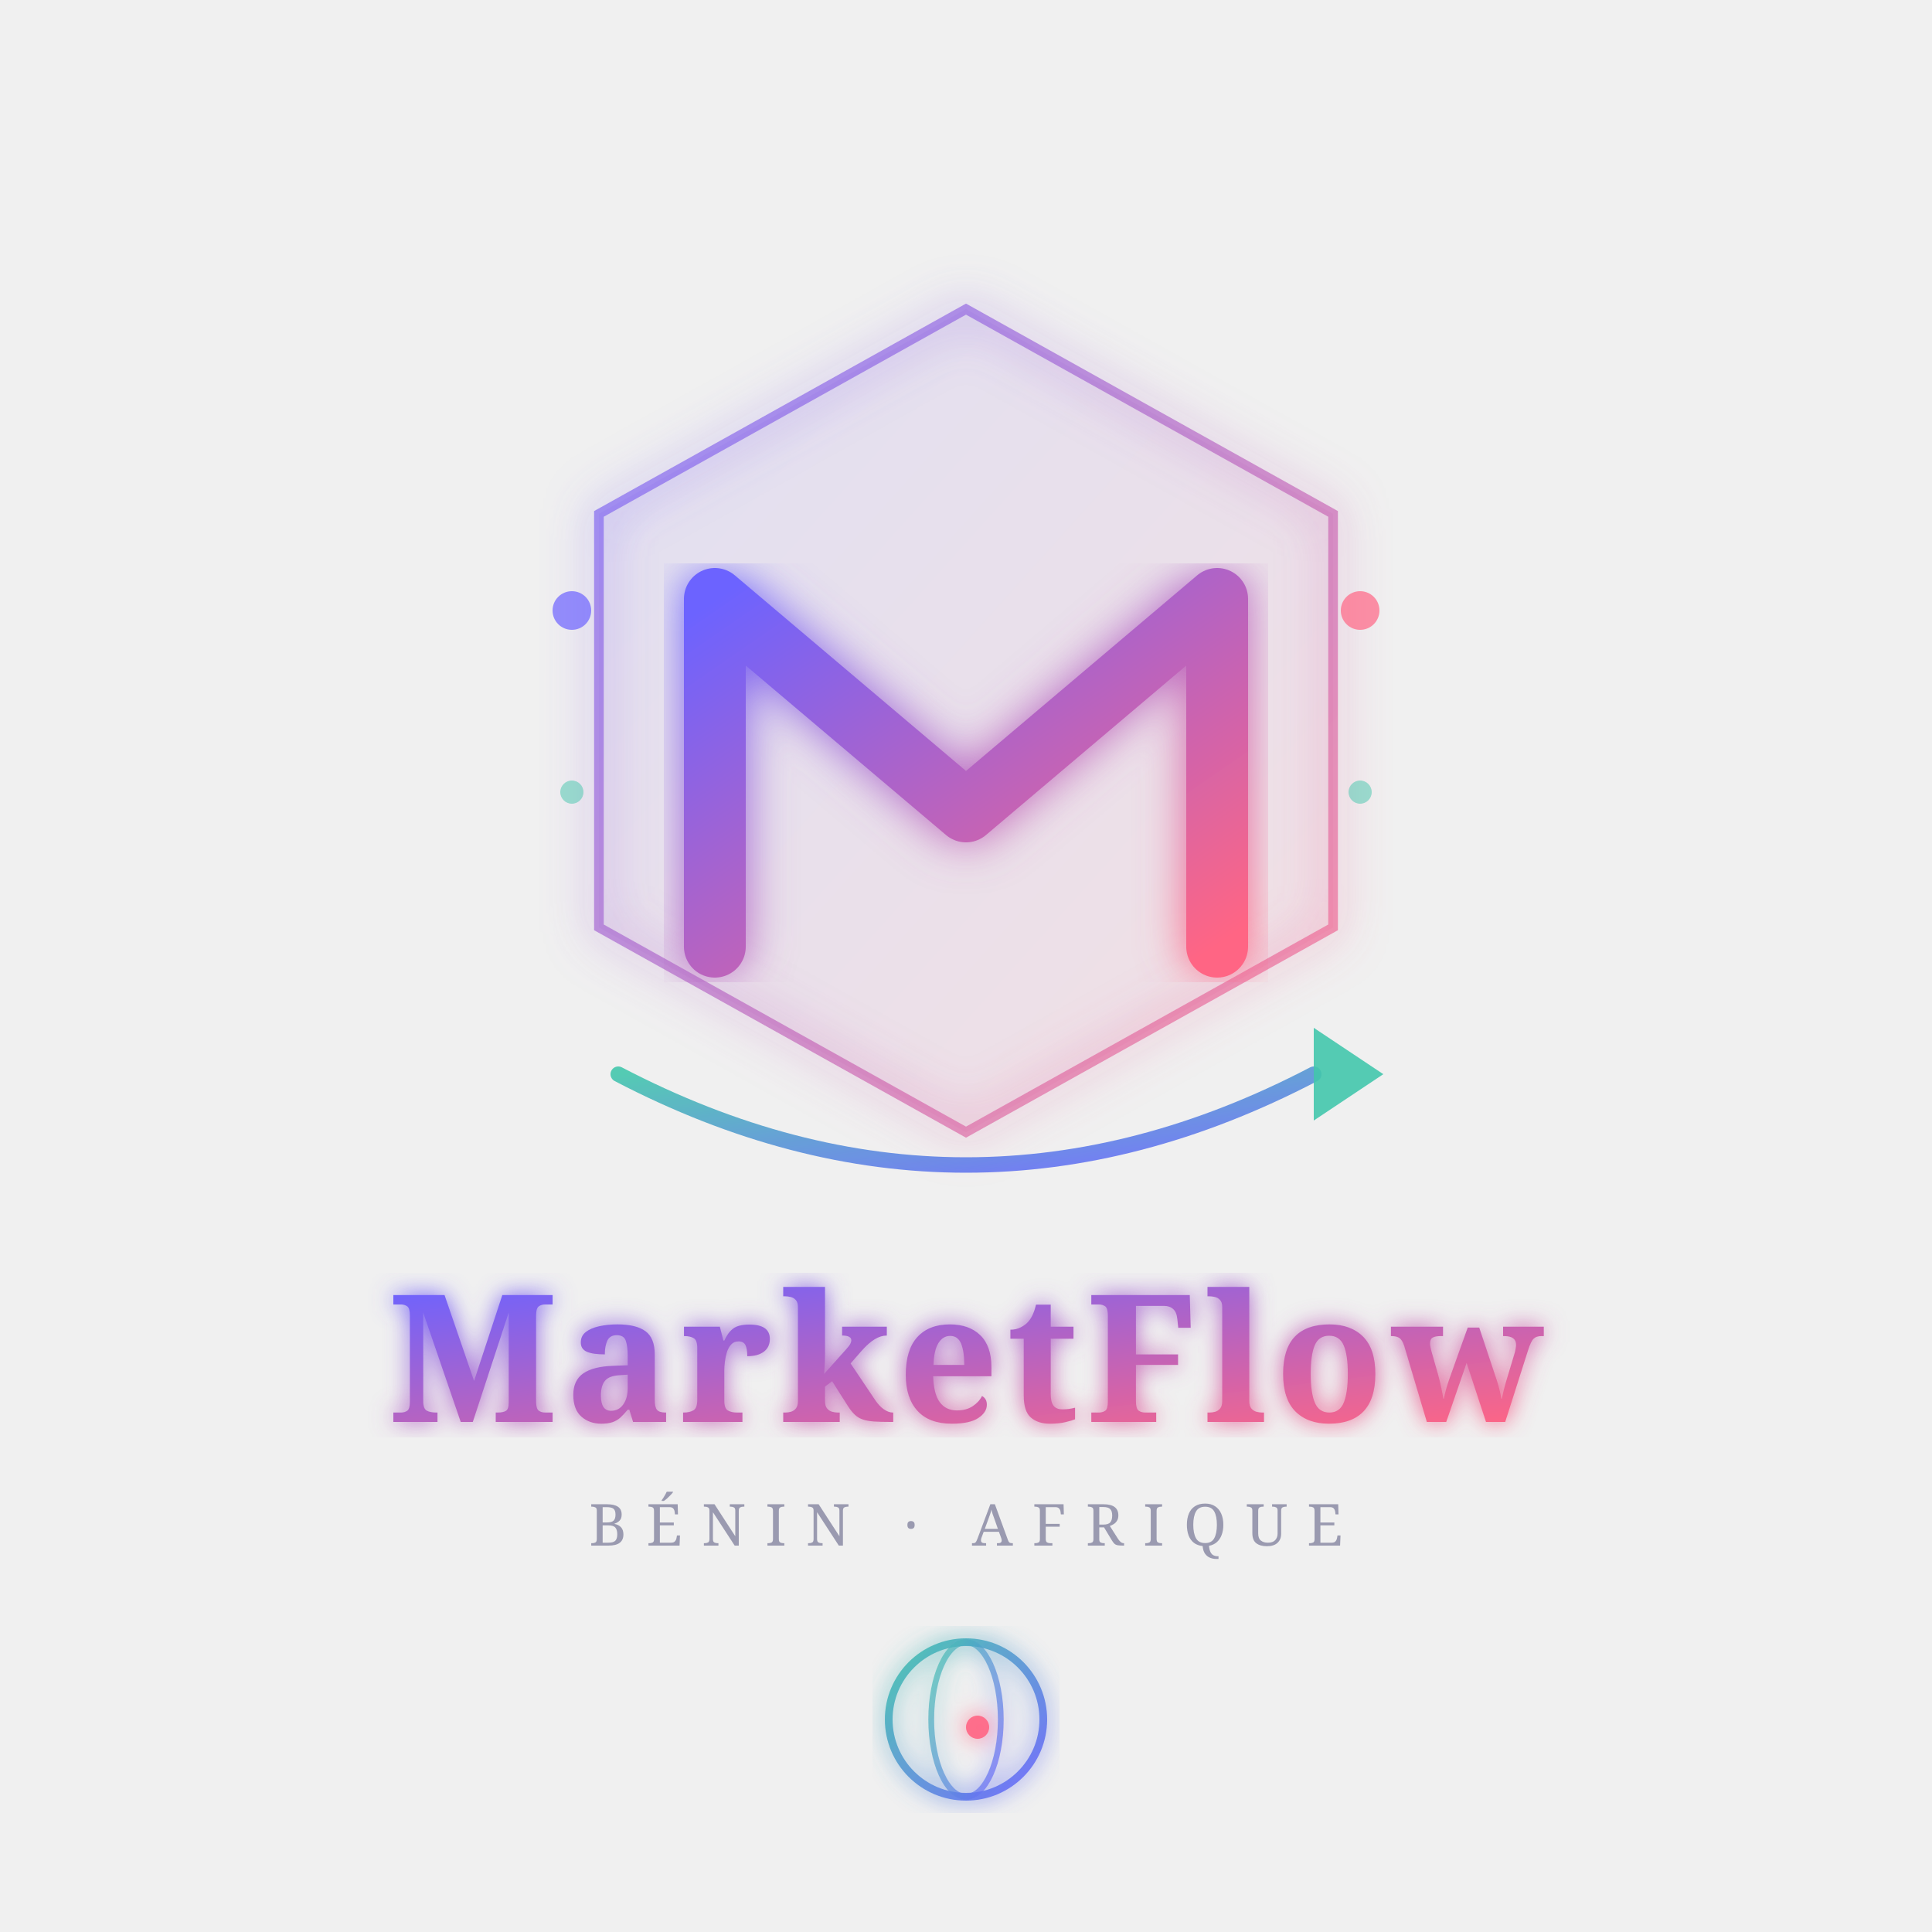
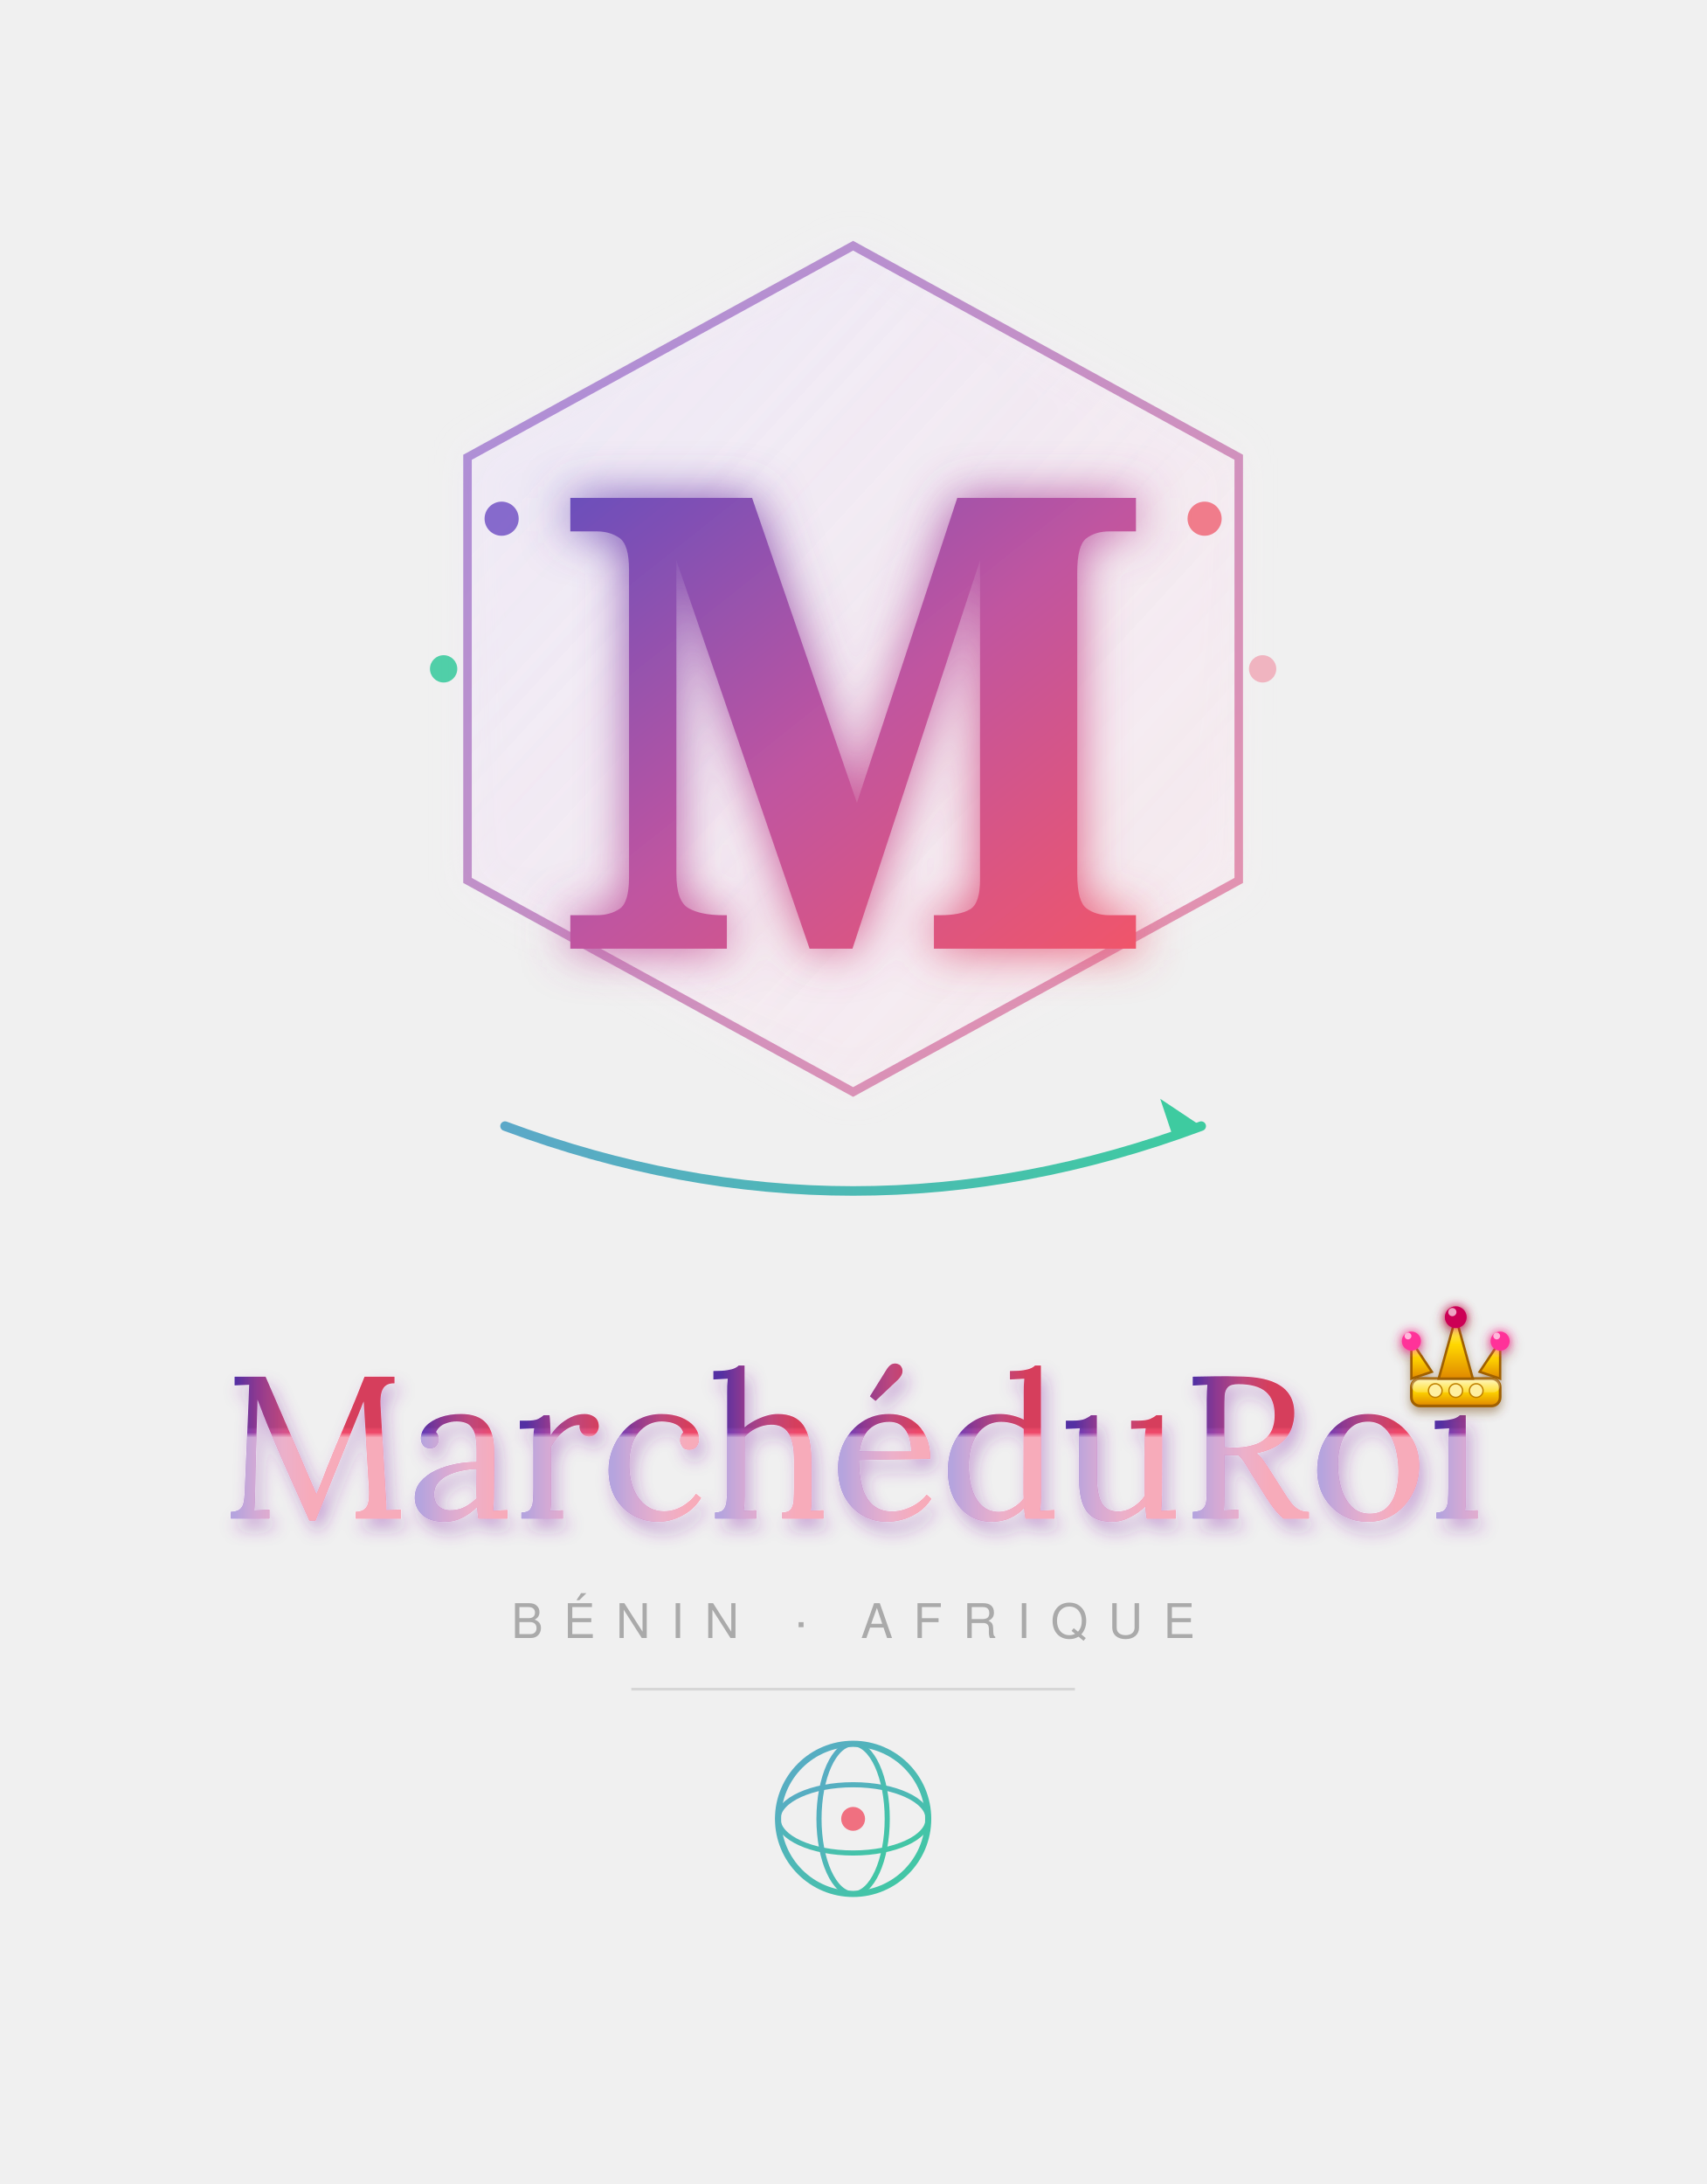
- <svg xmlns="http://www.w3.org/2000/svg" viewBox="0 0 500 500" width="500" height="500">
+ <svg xmlns="http://www.w3.org/2000/svg" viewBox="0 0 500 640" width="500" height="640">
  <defs>
-     <linearGradient id="mainGrad" x1="0%" y1="0%" x2="100%" y2="100%">
-       <stop offset="0%" style="stop-color:#6C63FF" />
-       <stop offset="100%" style="stop-color:#FF6584" />
+     <linearGradient id="gradM" x1="0%" y1="0%" x2="100%" y2="100%">
+       <stop offset="0%" stop-color="#6B4FBB" />
+       <stop offset="50%" stop-color="#C054A0" />
+       <stop offset="100%" stop-color="#F0546A" />
    </linearGradient>
-     <linearGradient id="accentGrad" x1="0%" y1="0%" x2="100%" y2="100%">
-       <stop offset="0%" style="stop-color:#43C6AC" />
-       <stop offset="100%" style="stop-color:#6C63FF" />
+     <linearGradient id="gradHexFill" x1="0%" y1="0%" x2="100%" y2="100%">
+       <stop offset="0%" stop-color="#EDE8F8" stop-opacity="0.6" />
+       <stop offset="100%" stop-color="#FAE8EE" stop-opacity="0.4" />
    </linearGradient>
-     <filter id="glow">
-       <feGaussianBlur stdDeviation="6" result="coloredBlur" />
+     <linearGradient id="gradHexStroke" x1="0%" y1="0%" x2="100%" y2="100%">
+       <stop offset="0%" stop-color="#8B6CD4" stop-opacity="0.85" />
+       <stop offset="100%" stop-color="#E87090" stop-opacity="0.85" />
+     </linearGradient>
+     <linearGradient id="gradArrow" x1="0%" y1="0%" x2="100%" y2="0%">
+       <stop offset="0%" stop-color="#5BA8C8" />
+       <stop offset="100%" stop-color="#3ECBA0" />
+     </linearGradient>
+     <linearGradient id="gradWordArt" x1="65" y1="0" x2="435" y2="0" gradientUnits="userSpaceOnUse">
+       <stop offset="0%" stop-color="#5C35B5" />
+       <stop offset="30%" stop-color="#A040A0" />
+       <stop offset="65%" stop-color="#D4508A" />
+       <stop offset="100%" stop-color="#EE4466" />
+     </linearGradient>
+     <linearGradient id="gradSheen" x1="0" y1="400" x2="0" y2="450" gradientUnits="userSpaceOnUse">
+       <stop offset="0%" stop-color="#FFFFFF" stop-opacity="0.55" />
+       <stop offset="50%" stop-color="#FFFFFF" stop-opacity="0.0" />
+       <stop offset="100%" stop-color="#000000" stop-opacity="0.1" />
+     </linearGradient>
+     <linearGradient id="gradCrown" x1="0%" y1="0%" x2="0%" y2="100%">
+       <stop offset="0%" stop-color="#FFF5B0" />
+       <stop offset="45%" stop-color="#FFD700" />
+       <stop offset="100%" stop-color="#E08800" />
+     </linearGradient>
+     <linearGradient id="gradGlobe" x1="0%" y1="0%" x2="100%" y2="100%">
+       <stop offset="0%" stop-color="#5BA8C8" />
+       <stop offset="100%" stop-color="#3ECBA0" />
+     </linearGradient>
+     <filter id="glowM" x="-30%" y="-30%" width="160%" height="160%">
+       <feGaussianBlur stdDeviation="7" result="b" />
      <feMerge>
-         <feMergeNode in="coloredBlur" />
+         <feMergeNode in="b" />
        <feMergeNode in="SourceGraphic" />
      </feMerge>
    </filter>
-     <filter id="softglow">
-       <feGaussianBlur stdDeviation="3" result="coloredBlur" />
+     <filter id="glowHex" x="-20%" y="-20%" width="140%" height="140%">
+       <feGaussianBlur stdDeviation="5" result="b" />
      <feMerge>
-         <feMergeNode in="coloredBlur" />
+         <feMergeNode in="b" />
        <feMergeNode in="SourceGraphic" />
      </feMerge>
    </filter>
+     <filter id="glowM2" x="-30%" y="-30%" width="160%" height="160%">
+       <feGaussianBlur stdDeviation="7" result="b" />
+       <feMerge>
+         <feMergeNode in="b" />
+         <feMergeNode in="SourceGraphic" />
+       </feMerge>
+     </filter>
+     <filter id="waShadow" x="-10%" y="-30%" width="130%" height="170%">
+       <feDropShadow dx="1.5" dy="3" stdDeviation="2.5" flood-color="#8820AA" flood-opacity="0.38" />
+     </filter>
+     <filter id="crownGlow" x="-80%" y="-80%" width="260%" height="260%">
+       <feGaussianBlur stdDeviation="1.5" result="b" />
+       <feMerge>
+         <feMergeNode in="b" />
+         <feMergeNode in="SourceGraphic" />
+       </feMerge>
+     </filter>
+     <filter id="crownShadow" x="-60%" y="-60%" width="220%" height="220%">
+       <feDropShadow dx="0" dy="1.5" stdDeviation="1.5" flood-color="#6B3A00" flood-opacity="0.45" />
+     </filter>
  </defs>
-   <polygon points="250,80 345,133 345,240 250,293 155,240 155,133" fill="url(#mainGrad)" opacity="0.12" />
-   <polygon points="250,80 345,133 345,240 250,293 155,240 155,133" fill="none" stroke="url(#mainGrad)" stroke-width="2.5" opacity="0.7" filter="url(#glow)" />
-   <path d="M185 245 L185 155 L250 210 L315 155 L315 245" fill="none" stroke="url(#mainGrad)" stroke-width="16" stroke-linecap="round" stroke-linejoin="round" filter="url(#glow)" />
-   <path d="M160 278 Q250 325 340 278" fill="none" stroke="url(#accentGrad)" stroke-width="4" stroke-linecap="round" opacity="0.9" />
-   <polygon points="340,266 358,278 340,290" fill="#43C6AC" opacity="0.9" />
-   <circle cx="148" cy="158" r="5" fill="#6C63FF" opacity="0.7" />
-   <circle cx="352" cy="158" r="5" fill="#FF6584" opacity="0.7" />
-   <circle cx="148" cy="205" r="3" fill="#43C6AC" opacity="0.5" />
-   <circle cx="352" cy="205" r="3" fill="#43C6AC" opacity="0.5" />
-   <text x="250" y="368" font-family="Georgia, serif" font-size="46" font-weight="700" text-anchor="middle" fill="url(#mainGrad)" letter-spacing="2" filter="url(#softglow)">MarketFlow</text>
-   <text x="250" y="400" font-family="Georgia, serif" font-size="15" font-weight="400" text-anchor="middle" fill="#9A9AB0" letter-spacing="5">BÉNIN · AFRIQUE</text>
-   <line x1="185" y1="415" x2="315" y2="415" stroke="url(#accentGrad)" stroke-width="1.5" opacity="0.6" />
-   <g transform="translate(250, 445)" filter="url(#softglow)">
-     <circle cx="0" cy="0" r="20" fill="none" stroke="url(#accentGrad)" stroke-width="2" opacity="0.9" />
-     <ellipse cx="0" cy="0" rx="9" ry="20" fill="none" stroke="url(#accentGrad)" stroke-width="1.5" opacity="0.7" />
-     <line x1="-20" y1="0" x2="20" y2="0" stroke="url(#accentGrad)" stroke-width="1.5" opacity="0.7" />
-     <line x1="-17" y1="-10" x2="17" y2="-10" stroke="url(#accentGrad)" stroke-width="1" opacity="0.5" />
-     <line x1="-17" y1="10" x2="17" y2="10" stroke="url(#accentGrad)" stroke-width="1" opacity="0.5" />
-     <circle cx="3" cy="2" r="3" fill="#FF6584" opacity="0.9" />
+   <polygon points="250,72 363,134 363,258 250,320 137,258 137,134" fill="url(#gradHexFill)" filter="url(#glowHex)" />
+   <polygon points="250,72 363,134 363,258 250,320 137,258 137,134" fill="none" stroke="url(#gradHexStroke)" stroke-width="2.5" opacity="0.85" />
+   <circle cx="147" cy="152" r="5" fill="#7B5CC8" opacity="0.9" />
+   <circle cx="353" cy="152" r="5" fill="#F07080" opacity="0.9" />
+   <circle cx="130" cy="196" r="4" fill="#3ECBA0" opacity="0.9" />
+   <circle cx="370" cy="196" r="4" fill="#F0A0B0" opacity="0.75" />
+   <text x="250" y="278" text-anchor="middle" font-family="Georgia, serif" font-weight="700" font-size="185" fill="url(#gradM)" filter="url(#glowM)" letter-spacing="-4">M</text>
+   <path d="M 148 330 Q 250 368 352 330" fill="none" stroke="url(#gradArrow)" stroke-width="2.8" stroke-linecap="round" />
+   <polygon points="352,330 340,322 344,334" fill="#3ECBA0" />
+   <g fill="none" stroke="white" stroke-width="5" stroke-linejoin="round" opacity="0.85">
+     <path transform="translate(65.000,445) scale(0.0594,-0.0594)" d="M432 -10Q388 90 343.0 189.5Q298 289 255 391Q241 423 227.5 455.5Q214 488 201.5 521.0Q189 554 176 587Q176 576 175.5 565.0Q175 554 175 543Q174 507 172.5 456.5Q171 406 169.0 348.5Q167 291 166.0 233.5Q165 176 164 125Q163 103 162.5 81.0Q162 59 160 40Q179 41 197.5 42.0Q216 43 235 44V0H44V33Q75 34 89.5 46.5Q104 59 108.0 80.0Q112 101 113 125L132 581Q133 601 133.5 621.0Q134 641 135 660Q117 659 99.0 658.5Q81 658 63 657V700H216L388 303Q401 273 413.5 243.0Q426 213 439.5 183.0Q453 153 466 122H468Q479 149 494.0 186.5Q509 224 519 251Q563 361 610.5 471.5Q658 582 704 700H852V667Q827 668 811.0 657.5Q795 647 788.0 623.0Q781 599 783 558L809 103Q811 86 811.0 70.0Q811 54 811 41Q829 42 847.5 42.5Q866 43 884 44V0H660V33Q691 34 706.0 48.0Q721 62 724.5 88.0Q728 114 726 152L706 482Q705 498 704.0 514.0Q703 530 702.0 546.0Q701 562 700 578Q697 571 693.5 563.0Q690 555 687 546L462 -10Z" />
+     <path transform="translate(119.529,445) scale(0.0594,-0.0594)" d="M348 0Q345 17 344.0 30.0Q343 43 341 57Q307 23 267.5 3.5Q228 -16 184 -16Q108 -16 71.0 18.5Q34 53 34 103Q34 149 62.5 182.5Q91 216 136.5 237.5Q182 259 235.5 269.5Q289 280 339 279V341Q339 376 333.0 407.0Q327 438 307.0 458.0Q287 478 243 479Q214 480 183.5 468.0Q153 456 139 427Q147 419 149.5 408.5Q152 398 152 389Q152 377 142.0 361.5Q132 346 107 347Q86 347 75.0 361.5Q64 376 64 396Q64 430 89.5 457.0Q115 484 160.0 500.0Q205 516 262 516Q346 516 386.0 471.5Q426 427 425 331Q425 294 425.0 256.5Q425 219 424.5 181.5Q424 144 424 106Q424 90 423.0 74.0Q422 58 420 38Q438 39 455.5 40.0Q473 41 491 42V0ZM339 245Q305 244 267.5 236.5Q230 229 198.5 214.0Q167 199 147.5 174.5Q128 150 129 115Q131 78 153.5 59.5Q176 41 207 41Q248 41 278.5 56.5Q309 72 339 100Q338 111 338.0 124.0Q338 137 338 151Q338 156 338.5 183.0Q339 210 339 245Z" />
+     <path transform="translate(150.179,445) scale(0.0594,-0.0594)" d="M44 30Q75 30 87.0 45.5Q99 61 101.0 88.5Q103 116 103 152V380Q103 396 103.5 412.0Q104 428 107 445Q89 444 71.5 443.5Q54 443 36 442V483H67Q110 483 126.5 491.5Q143 500 154 510H183Q185 494 186.0 470.5Q187 447 188 411Q203 436 229.0 460.0Q255 484 287.5 500.0Q320 516 356 516Q384 516 405.0 501.0Q426 486 426 453Q426 445 421.0 433.5Q416 422 405.0 413.5Q394 405 376 405Q354 406 341.0 422.5Q328 439 331 461Q306 462 279.5 448.0Q253 434 230.0 409.5Q207 385 189 352L190 106Q190 86 189.5 70.5Q189 55 186 38Q202 39 217.5 39.5Q233 40 249 41V0H44Z" />
+     <path transform="translate(175.899,445) scale(0.0594,-0.0594)" d="M288 -16Q221 -16 164.5 14.5Q108 45 74.5 102.5Q41 160 41 241Q41 293 60.0 342.0Q79 391 113.5 430.5Q148 470 196.0 493.0Q244 516 302 516Q358 516 399.5 499.0Q441 482 464.0 454.0Q487 426 487 393Q487 371 475.0 355.5Q463 340 440 340Q415 339 404.5 355.5Q394 372 394 385Q394 395 397.0 405.5Q400 416 409 425Q401 449 381.0 460.5Q361 472 339.5 475.5Q318 479 304 479Q236 479 189.5 424.5Q143 370 143 266Q143 199 164.5 147.0Q186 95 225.0 65.5Q264 36 315 36Q362 36 405.0 61.0Q448 86 472 122L498 102Q472 60 435.5 34.0Q399 8 360.5 -4.0Q322 -16 288 -16Z" />
+     <path transform="translate(207.500,445) scale(0.0594,-0.0594)" d="M365 30Q396 30 408.0 45.5Q420 61 422.0 88.5Q424 116 424 152V292Q424 378 396.5 421.0Q369 464 310 463Q273 462 237.5 445.0Q202 428 180 401V106Q180 86 179.0 70.5Q178 55 175 38Q191 39 206.5 39.5Q222 40 238 41V0H34V30Q65 30 77.0 45.5Q89 61 91.5 88.5Q94 116 94 152V625Q94 641 94.5 655.5Q95 670 97 690Q79 689 61.5 688.0Q44 687 26 686V728Q70 728 94.5 732.0Q119 736 131.5 742.0Q144 748 151 755H180V450Q202 469 229.5 483.5Q257 498 286.5 507.0Q316 516 344 516Q431 516 469.5 461.5Q508 407 509 292L510 106Q510 86 509.5 70.5Q509 55 506 38Q522 39 537.5 39.5Q553 40 569 41V0H365Z" />
+     <path transform="translate(243.080,445) scale(0.0594,-0.0594)" d="M286 -16Q217 -16 161.5 16.5Q106 49 74.0 108.5Q42 168 42 249Q42 319 73.5 380.0Q105 441 162.0 478.5Q219 516 294 516Q336 516 372.5 502.5Q409 489 437.0 461.5Q465 434 481.0 392.5Q497 351 497 295L145 289Q145 213 161.5 155.5Q178 98 215.0 66.5Q252 35 310 35Q341 35 373.5 46.0Q406 57 434.0 76.0Q462 95 479 118L503 98Q476 56 438.0 31.0Q400 6 360.0 -5.0Q320 -16 286 -16ZM148 331H403Q403 367 392.5 400.5Q382 434 358.0 455.5Q334 477 295 477Q237 477 198.5 442.5Q160 408 148 331ZM227 580 199 603 283 738Q298 760 312.0 763.5Q326 767 336.0 763.0Q346 759 348 757Q352 754 357.0 744.0Q362 734 359.5 719.5Q357 705 339 686Z" />
+     <path transform="translate(275.275,445) scale(0.0594,-0.0594)" d="M258 -16Q197 -16 148.0 14.5Q99 45 70.5 102.0Q42 159 42 236Q42 318 75.0 381.0Q108 444 166.5 480.0Q225 516 299 516Q332 516 364.5 507.5Q397 499 416 488V625Q416 641 416.5 655.5Q417 670 419 690Q401 689 383.5 688.0Q366 687 348 686V728Q392 728 416.0 732.0Q440 736 452.5 742.0Q465 748 472 755H501V106Q501 90 500.0 74.0Q499 58 497 38Q515 39 532.5 40.0Q550 41 568 42V0H425Q422 15 420.5 27.5Q419 40 418 52Q390 21 349.0 2.5Q308 -16 258 -16ZM294 33Q327 33 360.5 52.0Q394 71 416 99Q415 111 415.0 124.5Q415 138 415 154L416 442Q392 460 363.5 468.5Q335 477 305 477Q255 477 218.0 448.0Q181 419 162.0 367.0Q143 315 145 245Q147 184 164.5 136.0Q182 88 214.5 60.5Q247 33 294 33Z" />
+     <path transform="translate(310.795,445) scale(0.0594,-0.0594)" d="M255 -16Q201 -16 164.5 4.0Q128 24 109.5 72.0Q91 120 91 202V380Q91 396 91.5 412.0Q92 428 95 445Q78 444 60.5 443.5Q43 443 26 442V483H57Q100 483 119.5 491.5Q139 500 150 510H179V205Q179 119 203.5 76.5Q228 34 287 35Q325 36 359.5 58.5Q394 81 415 112V369Q415 393 416.0 410.5Q417 428 420 445Q402 444 384.0 443.5Q366 443 348 442V483H379Q422 483 441.5 491.5Q461 500 472 510H501L500 132Q500 116 499.0 87.0Q498 58 496 38Q514 39 532.0 40.0Q550 41 568 42V0H425Q422 17 420.5 32.0Q419 47 418 60Q387 29 343.0 6.5Q299 -16 255 -16Z" />
+     <path transform="translate(346.257,445) scale(0.0594,-0.0594)" d="M55 0V33Q93 35 107.0 50.5Q121 66 122.5 93.5Q124 121 124 156V588Q124 608 125.0 626.5Q126 645 127 660Q109 659 91.0 658.0Q73 657 55 656V700Q111 701 168.5 702.0Q226 703 284 701Q381 700 440.5 678.5Q500 657 528.0 617.5Q556 578 556 522Q557 483 541.5 442.5Q526 402 485.5 370.0Q445 338 369 322Q389 308 404.0 286.0Q419 264 438 235L506 128Q523 101 539.0 79.5Q555 58 576.0 45.5Q597 33 628 33V0H502Q473 26 453.5 52.0Q434 78 413 111L346 218Q333 239 316.5 266.5Q300 294 279 313Q263 312 245.5 312.0Q228 312 211 313V119Q211 92 210.5 72.5Q210 53 208 40Q220 41 232.0 41.5Q244 42 256.0 43.0Q268 44 280 44V0ZM273 350Q328 352 369.5 368.0Q411 384 435.0 419.0Q459 454 459 511Q459 549 448.5 577.5Q438 606 416.0 625.0Q394 644 360.0 653.5Q326 663 280 663Q243 663 228.5 648.0Q214 633 212.5 606.5Q211 580 211 544V352Q227 351 241.5 350.0Q256 349 273 350Z" />
+     <path transform="translate(383.560,445) scale(0.0594,-0.0594)" d="M292 -16Q222 -16 165.0 16.5Q108 49 74.5 106.5Q41 164 41 238Q41 317 74.0 380.0Q107 443 164.0 479.5Q221 516 292 516Q362 516 419.0 482.5Q476 449 510.0 392.0Q544 335 544 262Q544 185 510.5 121.5Q477 58 420.0 21.0Q363 -16 292 -16ZM300 24Q353 24 384.0 54.0Q415 84 428.5 132.0Q442 180 442 233Q442 278 433.5 321.5Q425 365 407.0 400.5Q389 436 360.5 457.0Q332 478 292 478Q240 478 207.0 448.0Q174 418 158.5 370.0Q143 322 143 267Q143 205 160.0 149.5Q177 94 212.0 59.0Q247 24 300 24Z" />
+     <path transform="translate(418.309,445) scale(0.0594,-0.0594)" d="M44 30Q75 30 87.0 45.5Q99 61 101.0 88.5Q103 116 103 152V380Q103 396 104.0 410.5Q105 425 107 445Q89 444 71.5 443.0Q54 442 36 441V483Q80 483 104.0 487.0Q128 491 140.5 497.0Q153 503 160 510H189V106Q189 86 188.5 70.5Q188 55 185 38Q201 39 216.5 39.5Q232 40 248 41V0H44Z" />
+   </g>
+   <g fill="url(#gradWordArt)" filter="url(#waShadow)">
+     <path transform="translate(65.000,445) scale(0.0594,-0.0594)" d="M432 -10Q388 90 343.0 189.5Q298 289 255 391Q241 423 227.5 455.5Q214 488 201.5 521.0Q189 554 176 587Q176 576 175.5 565.0Q175 554 175 543Q174 507 172.5 456.5Q171 406 169.0 348.5Q167 291 166.0 233.5Q165 176 164 125Q163 103 162.5 81.0Q162 59 160 40Q179 41 197.5 42.0Q216 43 235 44V0H44V33Q75 34 89.5 46.5Q104 59 108.0 80.0Q112 101 113 125L132 581Q133 601 133.5 621.0Q134 641 135 660Q117 659 99.0 658.5Q81 658 63 657V700H216L388 303Q401 273 413.5 243.0Q426 213 439.5 183.0Q453 153 466 122H468Q479 149 494.0 186.5Q509 224 519 251Q563 361 610.5 471.5Q658 582 704 700H852V667Q827 668 811.0 657.5Q795 647 788.0 623.0Q781 599 783 558L809 103Q811 86 811.0 70.0Q811 54 811 41Q829 42 847.5 42.5Q866 43 884 44V0H660V33Q691 34 706.0 48.0Q721 62 724.5 88.0Q728 114 726 152L706 482Q705 498 704.0 514.0Q703 530 702.0 546.0Q701 562 700 578Q697 571 693.5 563.0Q690 555 687 546L462 -10Z" />
+     <path transform="translate(119.529,445) scale(0.0594,-0.0594)" d="M348 0Q345 17 344.0 30.0Q343 43 341 57Q307 23 267.5 3.5Q228 -16 184 -16Q108 -16 71.0 18.5Q34 53 34 103Q34 149 62.5 182.5Q91 216 136.5 237.5Q182 259 235.5 269.5Q289 280 339 279V341Q339 376 333.0 407.0Q327 438 307.0 458.0Q287 478 243 479Q214 480 183.5 468.0Q153 456 139 427Q147 419 149.5 408.5Q152 398 152 389Q152 377 142.0 361.5Q132 346 107 347Q86 347 75.0 361.5Q64 376 64 396Q64 430 89.5 457.0Q115 484 160.0 500.0Q205 516 262 516Q346 516 386.0 471.5Q426 427 425 331Q425 294 425.0 256.5Q425 219 424.5 181.5Q424 144 424 106Q424 90 423.0 74.0Q422 58 420 38Q438 39 455.5 40.0Q473 41 491 42V0ZM339 245Q305 244 267.5 236.5Q230 229 198.5 214.0Q167 199 147.5 174.5Q128 150 129 115Q131 78 153.5 59.5Q176 41 207 41Q248 41 278.5 56.5Q309 72 339 100Q338 111 338.0 124.0Q338 137 338 151Q338 156 338.5 183.0Q339 210 339 245Z" />
+     <path transform="translate(150.179,445) scale(0.0594,-0.0594)" d="M44 30Q75 30 87.0 45.5Q99 61 101.0 88.5Q103 116 103 152V380Q103 396 103.5 412.0Q104 428 107 445Q89 444 71.5 443.5Q54 443 36 442V483H67Q110 483 126.5 491.5Q143 500 154 510H183Q185 494 186.0 470.5Q187 447 188 411Q203 436 229.0 460.0Q255 484 287.5 500.0Q320 516 356 516Q384 516 405.0 501.0Q426 486 426 453Q426 445 421.0 433.5Q416 422 405.0 413.5Q394 405 376 405Q354 406 341.0 422.5Q328 439 331 461Q306 462 279.5 448.0Q253 434 230.0 409.5Q207 385 189 352L190 106Q190 86 189.5 70.5Q189 55 186 38Q202 39 217.5 39.5Q233 40 249 41V0H44Z" />
+     <path transform="translate(175.899,445) scale(0.0594,-0.0594)" d="M288 -16Q221 -16 164.5 14.5Q108 45 74.5 102.5Q41 160 41 241Q41 293 60.0 342.0Q79 391 113.5 430.5Q148 470 196.0 493.0Q244 516 302 516Q358 516 399.5 499.0Q441 482 464.0 454.0Q487 426 487 393Q487 371 475.0 355.5Q463 340 440 340Q415 339 404.5 355.5Q394 372 394 385Q394 395 397.0 405.5Q400 416 409 425Q401 449 381.0 460.5Q361 472 339.5 475.5Q318 479 304 479Q236 479 189.5 424.5Q143 370 143 266Q143 199 164.5 147.0Q186 95 225.0 65.5Q264 36 315 36Q362 36 405.0 61.0Q448 86 472 122L498 102Q472 60 435.5 34.0Q399 8 360.5 -4.0Q322 -16 288 -16Z" />
+     <path transform="translate(207.500,445) scale(0.0594,-0.0594)" d="M365 30Q396 30 408.0 45.5Q420 61 422.0 88.5Q424 116 424 152V292Q424 378 396.5 421.0Q369 464 310 463Q273 462 237.5 445.0Q202 428 180 401V106Q180 86 179.0 70.5Q178 55 175 38Q191 39 206.5 39.5Q222 40 238 41V0H34V30Q65 30 77.0 45.5Q89 61 91.5 88.5Q94 116 94 152V625Q94 641 94.5 655.5Q95 670 97 690Q79 689 61.5 688.0Q44 687 26 686V728Q70 728 94.5 732.0Q119 736 131.5 742.0Q144 748 151 755H180V450Q202 469 229.5 483.5Q257 498 286.5 507.0Q316 516 344 516Q431 516 469.5 461.5Q508 407 509 292L510 106Q510 86 509.5 70.5Q509 55 506 38Q522 39 537.5 39.5Q553 40 569 41V0H365Z" />
+     <path transform="translate(243.080,445) scale(0.0594,-0.0594)" d="M286 -16Q217 -16 161.5 16.5Q106 49 74.0 108.5Q42 168 42 249Q42 319 73.5 380.0Q105 441 162.0 478.5Q219 516 294 516Q336 516 372.5 502.5Q409 489 437.0 461.5Q465 434 481.0 392.5Q497 351 497 295L145 289Q145 213 161.5 155.5Q178 98 215.0 66.5Q252 35 310 35Q341 35 373.5 46.0Q406 57 434.0 76.0Q462 95 479 118L503 98Q476 56 438.0 31.0Q400 6 360.0 -5.0Q320 -16 286 -16ZM148 331H403Q403 367 392.5 400.5Q382 434 358.0 455.5Q334 477 295 477Q237 477 198.5 442.5Q160 408 148 331ZM227 580 199 603 283 738Q298 760 312.0 763.5Q326 767 336.0 763.0Q346 759 348 757Q352 754 357.0 744.0Q362 734 359.5 719.5Q357 705 339 686Z" />
+     <path transform="translate(275.275,445) scale(0.0594,-0.0594)" d="M258 -16Q197 -16 148.0 14.5Q99 45 70.5 102.0Q42 159 42 236Q42 318 75.0 381.0Q108 444 166.5 480.0Q225 516 299 516Q332 516 364.5 507.5Q397 499 416 488V625Q416 641 416.5 655.5Q417 670 419 690Q401 689 383.5 688.0Q366 687 348 686V728Q392 728 416.0 732.0Q440 736 452.5 742.0Q465 748 472 755H501V106Q501 90 500.0 74.0Q499 58 497 38Q515 39 532.5 40.0Q550 41 568 42V0H425Q422 15 420.5 27.5Q419 40 418 52Q390 21 349.0 2.5Q308 -16 258 -16ZM294 33Q327 33 360.5 52.0Q394 71 416 99Q415 111 415.0 124.5Q415 138 415 154L416 442Q392 460 363.5 468.5Q335 477 305 477Q255 477 218.0 448.0Q181 419 162.0 367.0Q143 315 145 245Q147 184 164.5 136.0Q182 88 214.5 60.5Q247 33 294 33Z" />
+     <path transform="translate(310.795,445) scale(0.0594,-0.0594)" d="M255 -16Q201 -16 164.5 4.0Q128 24 109.5 72.0Q91 120 91 202V380Q91 396 91.5 412.0Q92 428 95 445Q78 444 60.5 443.5Q43 443 26 442V483H57Q100 483 119.5 491.5Q139 500 150 510H179V205Q179 119 203.5 76.5Q228 34 287 35Q325 36 359.5 58.5Q394 81 415 112V369Q415 393 416.0 410.5Q417 428 420 445Q402 444 384.0 443.5Q366 443 348 442V483H379Q422 483 441.5 491.5Q461 500 472 510H501L500 132Q500 116 499.0 87.0Q498 58 496 38Q514 39 532.0 40.0Q550 41 568 42V0H425Q422 17 420.5 32.0Q419 47 418 60Q387 29 343.0 6.5Q299 -16 255 -16Z" />
+     <path transform="translate(346.257,445) scale(0.0594,-0.0594)" d="M55 0V33Q93 35 107.0 50.5Q121 66 122.5 93.5Q124 121 124 156V588Q124 608 125.0 626.5Q126 645 127 660Q109 659 91.0 658.0Q73 657 55 656V700Q111 701 168.5 702.0Q226 703 284 701Q381 700 440.5 678.5Q500 657 528.0 617.5Q556 578 556 522Q557 483 541.5 442.5Q526 402 485.5 370.0Q445 338 369 322Q389 308 404.0 286.0Q419 264 438 235L506 128Q523 101 539.0 79.5Q555 58 576.0 45.5Q597 33 628 33V0H502Q473 26 453.5 52.0Q434 78 413 111L346 218Q333 239 316.5 266.5Q300 294 279 313Q263 312 245.5 312.0Q228 312 211 313V119Q211 92 210.5 72.5Q210 53 208 40Q220 41 232.0 41.5Q244 42 256.0 43.0Q268 44 280 44V0ZM273 350Q328 352 369.5 368.0Q411 384 435.0 419.0Q459 454 459 511Q459 549 448.5 577.5Q438 606 416.0 625.0Q394 644 360.0 653.5Q326 663 280 663Q243 663 228.5 648.0Q214 633 212.5 606.5Q211 580 211 544V352Q227 351 241.5 350.0Q256 349 273 350Z" />
+     <path transform="translate(383.560,445) scale(0.0594,-0.0594)" d="M292 -16Q222 -16 165.0 16.5Q108 49 74.5 106.5Q41 164 41 238Q41 317 74.0 380.0Q107 443 164.0 479.5Q221 516 292 516Q362 516 419.0 482.5Q476 449 510.0 392.0Q544 335 544 262Q544 185 510.5 121.5Q477 58 420.0 21.0Q363 -16 292 -16ZM300 24Q353 24 384.0 54.0Q415 84 428.5 132.0Q442 180 442 233Q442 278 433.5 321.5Q425 365 407.0 400.5Q389 436 360.5 457.0Q332 478 292 478Q240 478 207.0 448.0Q174 418 158.5 370.0Q143 322 143 267Q143 205 160.0 149.5Q177 94 212.0 59.0Q247 24 300 24Z" />
+     <path transform="translate(418.309,445) scale(0.0594,-0.0594)" d="M44 30Q75 30 87.0 45.5Q99 61 101.0 88.5Q103 116 103 152V380Q103 396 104.0 410.5Q105 425 107 445Q89 444 71.5 443.0Q54 442 36 441V483Q80 483 104.0 487.0Q128 491 140.5 497.0Q153 503 160 510H189V106Q189 86 188.5 70.5Q188 55 185 38Q201 39 216.5 39.5Q232 40 248 41V0H44Z" />
+   </g>
+   <g fill="url(#gradSheen)">
+     <path transform="translate(65.000,445) scale(0.0594,-0.0594)" d="M432 -10Q388 90 343.0 189.5Q298 289 255 391Q241 423 227.5 455.5Q214 488 201.5 521.0Q189 554 176 587Q176 576 175.5 565.0Q175 554 175 543Q174 507 172.5 456.5Q171 406 169.0 348.5Q167 291 166.0 233.5Q165 176 164 125Q163 103 162.5 81.0Q162 59 160 40Q179 41 197.5 42.0Q216 43 235 44V0H44V33Q75 34 89.5 46.5Q104 59 108.0 80.0Q112 101 113 125L132 581Q133 601 133.5 621.0Q134 641 135 660Q117 659 99.0 658.5Q81 658 63 657V700H216L388 303Q401 273 413.5 243.0Q426 213 439.5 183.0Q453 153 466 122H468Q479 149 494.0 186.5Q509 224 519 251Q563 361 610.5 471.5Q658 582 704 700H852V667Q827 668 811.0 657.5Q795 647 788.0 623.0Q781 599 783 558L809 103Q811 86 811.0 70.0Q811 54 811 41Q829 42 847.5 42.5Q866 43 884 44V0H660V33Q691 34 706.0 48.0Q721 62 724.5 88.0Q728 114 726 152L706 482Q705 498 704.0 514.0Q703 530 702.0 546.0Q701 562 700 578Q697 571 693.5 563.0Q690 555 687 546L462 -10Z" />
+     <path transform="translate(119.529,445) scale(0.0594,-0.0594)" d="M348 0Q345 17 344.0 30.0Q343 43 341 57Q307 23 267.5 3.5Q228 -16 184 -16Q108 -16 71.0 18.5Q34 53 34 103Q34 149 62.5 182.5Q91 216 136.5 237.5Q182 259 235.5 269.5Q289 280 339 279V341Q339 376 333.0 407.0Q327 438 307.0 458.0Q287 478 243 479Q214 480 183.5 468.0Q153 456 139 427Q147 419 149.5 408.5Q152 398 152 389Q152 377 142.0 361.5Q132 346 107 347Q86 347 75.0 361.5Q64 376 64 396Q64 430 89.5 457.0Q115 484 160.0 500.0Q205 516 262 516Q346 516 386.0 471.5Q426 427 425 331Q425 294 425.0 256.5Q425 219 424.5 181.5Q424 144 424 106Q424 90 423.0 74.0Q422 58 420 38Q438 39 455.5 40.0Q473 41 491 42V0ZM339 245Q305 244 267.5 236.5Q230 229 198.5 214.0Q167 199 147.5 174.5Q128 150 129 115Q131 78 153.5 59.5Q176 41 207 41Q248 41 278.5 56.5Q309 72 339 100Q338 111 338.0 124.0Q338 137 338 151Q338 156 338.5 183.0Q339 210 339 245Z" />
+     <path transform="translate(150.179,445) scale(0.0594,-0.0594)" d="M44 30Q75 30 87.0 45.5Q99 61 101.0 88.5Q103 116 103 152V380Q103 396 103.5 412.0Q104 428 107 445Q89 444 71.5 443.5Q54 443 36 442V483H67Q110 483 126.5 491.5Q143 500 154 510H183Q185 494 186.0 470.5Q187 447 188 411Q203 436 229.0 460.0Q255 484 287.5 500.0Q320 516 356 516Q384 516 405.0 501.0Q426 486 426 453Q426 445 421.0 433.5Q416 422 405.0 413.5Q394 405 376 405Q354 406 341.0 422.5Q328 439 331 461Q306 462 279.5 448.0Q253 434 230.0 409.5Q207 385 189 352L190 106Q190 86 189.5 70.5Q189 55 186 38Q202 39 217.5 39.5Q233 40 249 41V0H44Z" />
+     <path transform="translate(175.899,445) scale(0.0594,-0.0594)" d="M288 -16Q221 -16 164.5 14.5Q108 45 74.5 102.5Q41 160 41 241Q41 293 60.0 342.0Q79 391 113.5 430.5Q148 470 196.0 493.0Q244 516 302 516Q358 516 399.5 499.0Q441 482 464.0 454.0Q487 426 487 393Q487 371 475.0 355.5Q463 340 440 340Q415 339 404.5 355.5Q394 372 394 385Q394 395 397.0 405.5Q400 416 409 425Q401 449 381.0 460.5Q361 472 339.5 475.5Q318 479 304 479Q236 479 189.5 424.5Q143 370 143 266Q143 199 164.5 147.0Q186 95 225.0 65.5Q264 36 315 36Q362 36 405.0 61.0Q448 86 472 122L498 102Q472 60 435.5 34.0Q399 8 360.5 -4.0Q322 -16 288 -16Z" />
+     <path transform="translate(207.500,445) scale(0.0594,-0.0594)" d="M365 30Q396 30 408.0 45.5Q420 61 422.0 88.5Q424 116 424 152V292Q424 378 396.5 421.0Q369 464 310 463Q273 462 237.5 445.0Q202 428 180 401V106Q180 86 179.0 70.5Q178 55 175 38Q191 39 206.5 39.5Q222 40 238 41V0H34V30Q65 30 77.0 45.5Q89 61 91.5 88.5Q94 116 94 152V625Q94 641 94.5 655.5Q95 670 97 690Q79 689 61.5 688.0Q44 687 26 686V728Q70 728 94.5 732.0Q119 736 131.5 742.0Q144 748 151 755H180V450Q202 469 229.5 483.5Q257 498 286.5 507.0Q316 516 344 516Q431 516 469.5 461.5Q508 407 509 292L510 106Q510 86 509.5 70.5Q509 55 506 38Q522 39 537.5 39.5Q553 40 569 41V0H365Z" />
+     <path transform="translate(243.080,445) scale(0.0594,-0.0594)" d="M286 -16Q217 -16 161.5 16.5Q106 49 74.0 108.5Q42 168 42 249Q42 319 73.5 380.0Q105 441 162.0 478.5Q219 516 294 516Q336 516 372.5 502.5Q409 489 437.0 461.5Q465 434 481.0 392.5Q497 351 497 295L145 289Q145 213 161.5 155.5Q178 98 215.0 66.5Q252 35 310 35Q341 35 373.5 46.0Q406 57 434.0 76.0Q462 95 479 118L503 98Q476 56 438.0 31.0Q400 6 360.0 -5.0Q320 -16 286 -16ZM148 331H403Q403 367 392.5 400.5Q382 434 358.0 455.5Q334 477 295 477Q237 477 198.5 442.5Q160 408 148 331ZM227 580 199 603 283 738Q298 760 312.0 763.5Q326 767 336.0 763.0Q346 759 348 757Q352 754 357.0 744.0Q362 734 359.5 719.5Q357 705 339 686Z" />
+     <path transform="translate(275.275,445) scale(0.0594,-0.0594)" d="M258 -16Q197 -16 148.0 14.5Q99 45 70.5 102.0Q42 159 42 236Q42 318 75.0 381.0Q108 444 166.5 480.0Q225 516 299 516Q332 516 364.5 507.5Q397 499 416 488V625Q416 641 416.5 655.5Q417 670 419 690Q401 689 383.5 688.0Q366 687 348 686V728Q392 728 416.0 732.0Q440 736 452.5 742.0Q465 748 472 755H501V106Q501 90 500.0 74.0Q499 58 497 38Q515 39 532.5 40.0Q550 41 568 42V0H425Q422 15 420.5 27.5Q419 40 418 52Q390 21 349.0 2.5Q308 -16 258 -16ZM294 33Q327 33 360.5 52.0Q394 71 416 99Q415 111 415.0 124.5Q415 138 415 154L416 442Q392 460 363.5 468.5Q335 477 305 477Q255 477 218.0 448.0Q181 419 162.0 367.0Q143 315 145 245Q147 184 164.5 136.0Q182 88 214.5 60.5Q247 33 294 33Z" />
+     <path transform="translate(310.795,445) scale(0.0594,-0.0594)" d="M255 -16Q201 -16 164.5 4.0Q128 24 109.5 72.0Q91 120 91 202V380Q91 396 91.5 412.0Q92 428 95 445Q78 444 60.5 443.5Q43 443 26 442V483H57Q100 483 119.5 491.5Q139 500 150 510H179V205Q179 119 203.5 76.5Q228 34 287 35Q325 36 359.5 58.5Q394 81 415 112V369Q415 393 416.0 410.5Q417 428 420 445Q402 444 384.0 443.5Q366 443 348 442V483H379Q422 483 441.5 491.5Q461 500 472 510H501L500 132Q500 116 499.0 87.0Q498 58 496 38Q514 39 532.0 40.0Q550 41 568 42V0H425Q422 17 420.5 32.0Q419 47 418 60Q387 29 343.0 6.5Q299 -16 255 -16Z" />
+     <path transform="translate(346.257,445) scale(0.0594,-0.0594)" d="M55 0V33Q93 35 107.0 50.5Q121 66 122.5 93.5Q124 121 124 156V588Q124 608 125.0 626.5Q126 645 127 660Q109 659 91.0 658.0Q73 657 55 656V700Q111 701 168.5 702.0Q226 703 284 701Q381 700 440.5 678.5Q500 657 528.0 617.5Q556 578 556 522Q557 483 541.5 442.5Q526 402 485.5 370.0Q445 338 369 322Q389 308 404.0 286.0Q419 264 438 235L506 128Q523 101 539.0 79.5Q555 58 576.0 45.5Q597 33 628 33V0H502Q473 26 453.5 52.0Q434 78 413 111L346 218Q333 239 316.5 266.5Q300 294 279 313Q263 312 245.5 312.0Q228 312 211 313V119Q211 92 210.5 72.5Q210 53 208 40Q220 41 232.0 41.5Q244 42 256.0 43.0Q268 44 280 44V0ZM273 350Q328 352 369.5 368.0Q411 384 435.0 419.0Q459 454 459 511Q459 549 448.5 577.5Q438 606 416.0 625.0Q394 644 360.0 653.5Q326 663 280 663Q243 663 228.5 648.0Q214 633 212.5 606.5Q211 580 211 544V352Q227 351 241.5 350.0Q256 349 273 350Z" />
+     <path transform="translate(383.560,445) scale(0.0594,-0.0594)" d="M292 -16Q222 -16 165.0 16.5Q108 49 74.5 106.5Q41 164 41 238Q41 317 74.0 380.0Q107 443 164.0 479.5Q221 516 292 516Q362 516 419.0 482.5Q476 449 510.0 392.0Q544 335 544 262Q544 185 510.5 121.5Q477 58 420.0 21.0Q363 -16 292 -16ZM300 24Q353 24 384.0 54.0Q415 84 428.5 132.0Q442 180 442 233Q442 278 433.5 321.5Q425 365 407.0 400.5Q389 436 360.5 457.0Q332 478 292 478Q240 478 207.0 448.0Q174 418 158.5 370.0Q143 322 143 267Q143 205 160.0 149.5Q177 94 212.0 59.0Q247 24 300 24Z" />
+     <path transform="translate(418.309,445) scale(0.0594,-0.0594)" d="M44 30Q75 30 87.0 45.5Q99 61 101.0 88.5Q103 116 103 152V380Q103 396 104.0 410.5Q105 425 107 445Q89 444 71.5 443.0Q54 442 36 441V483Q80 483 104.0 487.0Q128 491 140.5 497.0Q153 503 160 510H189V106Q189 86 188.5 70.5Q188 55 185 38Q201 39 216.5 39.5Q232 40 248 41V0H44Z" />
+   </g>
+   <g transform="translate(426.6, 408)" filter="url(#crownShadow)">
+     <rect x="-13" y="-4" width="26" height="8" rx="2.5" fill="url(#gradCrown)" stroke="#A06000" stroke-width="0.8" />
+     <rect x="-13" y="-4" width="26" height="4" rx="2" fill="white" opacity="0.25" />
+     <polygon points="-13,-4 -13,-15 -7,-6" fill="url(#gradCrown)" stroke="#A06000" stroke-width="0.7" />
+     <polygon points="-5,-4 0,-22 5,-4" fill="url(#gradCrown)" stroke="#A06000" stroke-width="0.7" />
+     <polygon points="13,-4 13,-15 7,-6" fill="url(#gradCrown)" stroke="#A06000" stroke-width="0.7" />
+     <circle cx="-13" cy="-15" r="2.8" fill="#FF3399" filter="url(#crownGlow)" />
+     <circle cx="0" cy="-22" r="3.2" fill="#CC0055" filter="url(#crownGlow)" />
+     <circle cx="13" cy="-15" r="2.8" fill="#FF3399" filter="url(#crownGlow)" />
+     <circle cx="-14" cy="-16.5" r="1" fill="white" opacity="0.65" />
+     <circle cx="-1" cy="-23.5" r="1.2" fill="white" opacity="0.65" />
+     <circle cx="12" cy="-16.5" r="1" fill="white" opacity="0.65" />
+     <circle cx="-6" cy="-0.5" r="2" fill="#FFF0A0" stroke="#C08000" stroke-width="0.4" />
+     <circle cx="0" cy="-0.5" r="2" fill="#FFF0A0" stroke="#C08000" stroke-width="0.4" />
+     <circle cx="6" cy="-0.5" r="2" fill="#FFF0A0" stroke="#C08000" stroke-width="0.4" />
+   </g>
+   <text x="250" y="480" text-anchor="middle" font-family="'Raleway', Helvetica, Arial, sans-serif" font-weight="300" font-size="14" fill="#AAAAAA" letter-spacing="6">BÉNIN · AFRIQUE</text>
+   <line x1="185" y1="495" x2="315" y2="495" stroke="#BBBBBB" stroke-width="0.8" opacity="0.5" />
+   <g transform="translate(250,533)">
+     <circle cx="0" cy="0" r="22" fill="none" stroke="url(#gradGlobe)" stroke-width="1.8" />
+     <ellipse cx="0" cy="0" rx="22" ry="10" fill="none" stroke="url(#gradGlobe)" stroke-width="1.5" />
+     <ellipse cx="0" cy="0" rx="10" ry="22" fill="none" stroke="url(#gradGlobe)" stroke-width="1.5" />
+     <line x1="-22" y1="0" x2="22" y2="0" stroke="url(#gradGlobe)" stroke-width="1.2" />
+     <circle cx="0" cy="0" r="3.5" fill="#F07080" />
  </g>
</svg>
